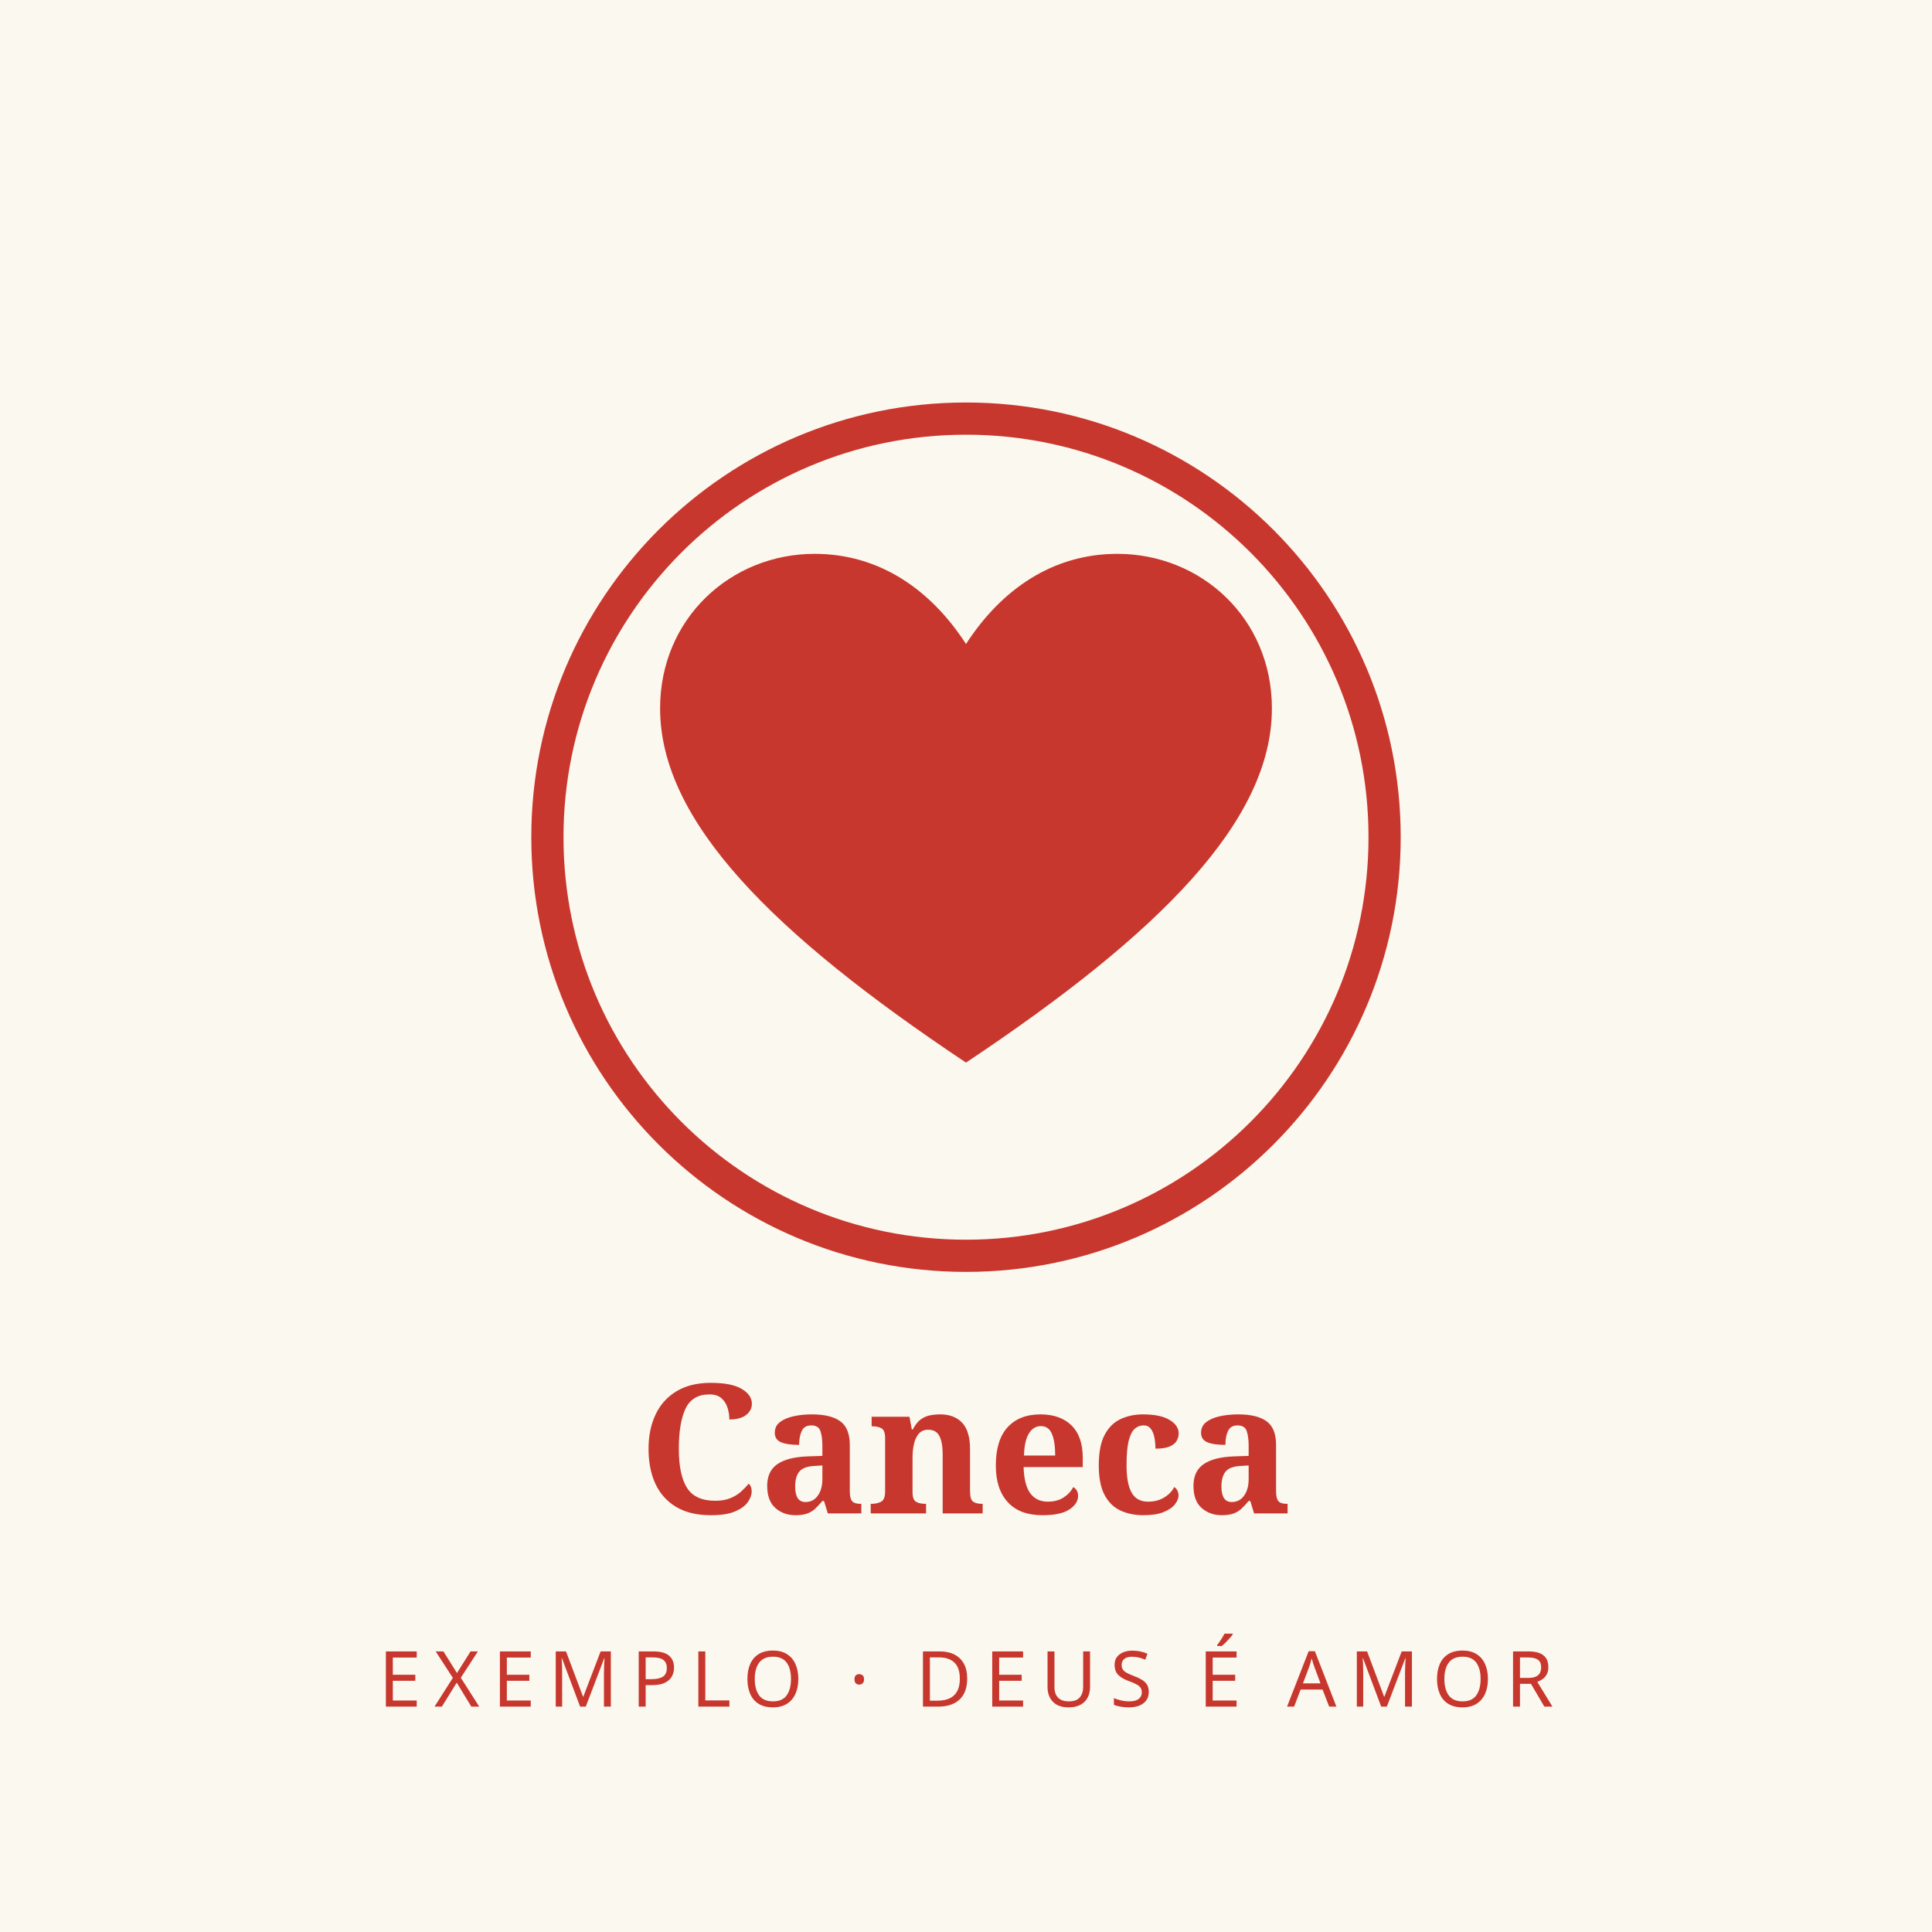
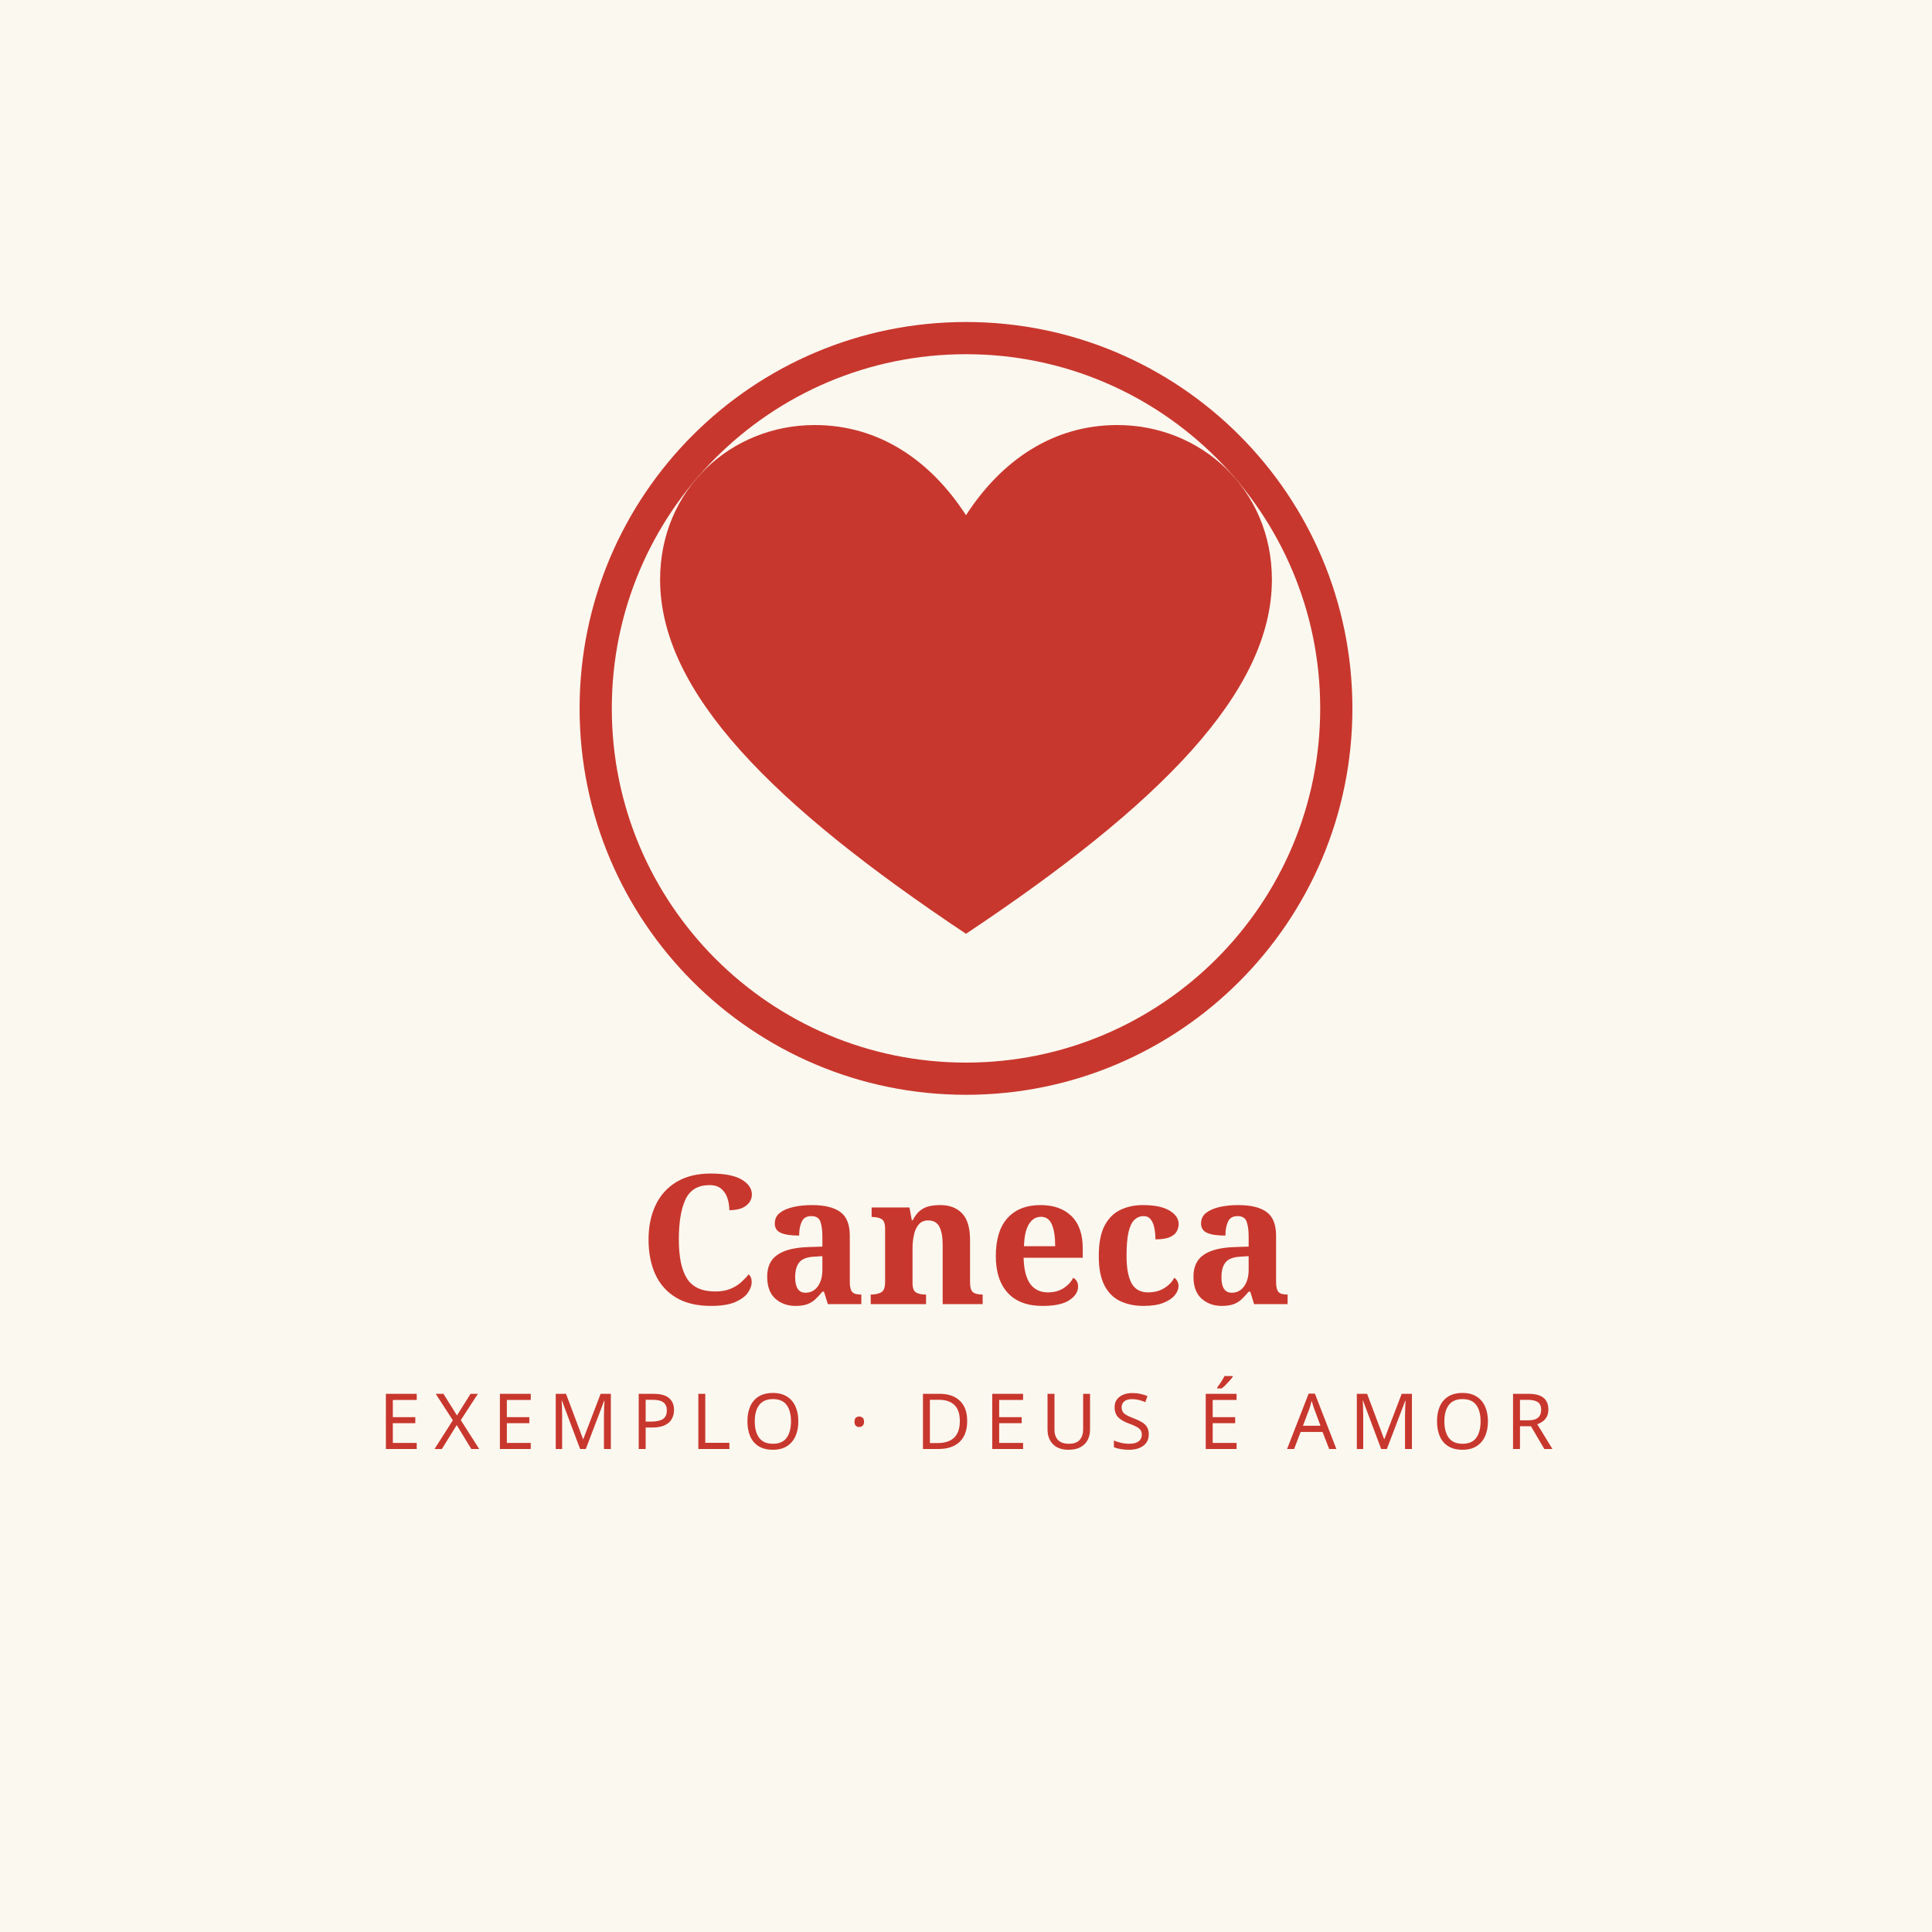
<svg xmlns="http://www.w3.org/2000/svg" viewBox="0 0 600 600" role="img" aria-label="Caneca Deus é Amor (imagem ilustrativa)">
  <rect width="600" height="600" fill="#FBF8F0" />
-   <circle cx="300" cy="260" r="130" fill="none" stroke="#C8372D" stroke-width="10" />
-   <path d="M300 330c-60-40-95-75-95-110 0-28 22-48 48-48 20 0 36 11 47 28 11-17 27-28 47-28 26 0 48 20 48 48 0 35-35 70-95 110z" fill="#C8372D" />
-   <text x="300" y="470" text-anchor="middle" font-family="Georgia, serif" font-size="56" font-weight="700" fill="#C8372D">Caneca</text>
-   <text x="300" y="530" text-anchor="middle" font-family="sans-serif" font-size="24" letter-spacing="4" fill="#C8372D">EXEMPLO · DEUS É AMOR</text>
+   <circle cx="300" cy="220" r="115" fill="none" stroke="#C8372D" stroke-width="10" />
+   <path d="M300 290c-60-40-95-75-95-110 0-28 22-48 48-48 20 0 36 11 47 28 11-17 27-28 47-28 26 0 48 20 48 48 0 35-35 70-95 110z" fill="#C8372D" />
+   <text x="300" y="405" text-anchor="middle" font-family="Georgia, serif" font-size="56" font-weight="700" fill="#C8372D">Caneca</text>
+   <text x="300" y="450" text-anchor="middle" font-family="sans-serif" font-size="24" letter-spacing="4" fill="#C8372D">EXEMPLO · DEUS É AMOR</text>
</svg>
